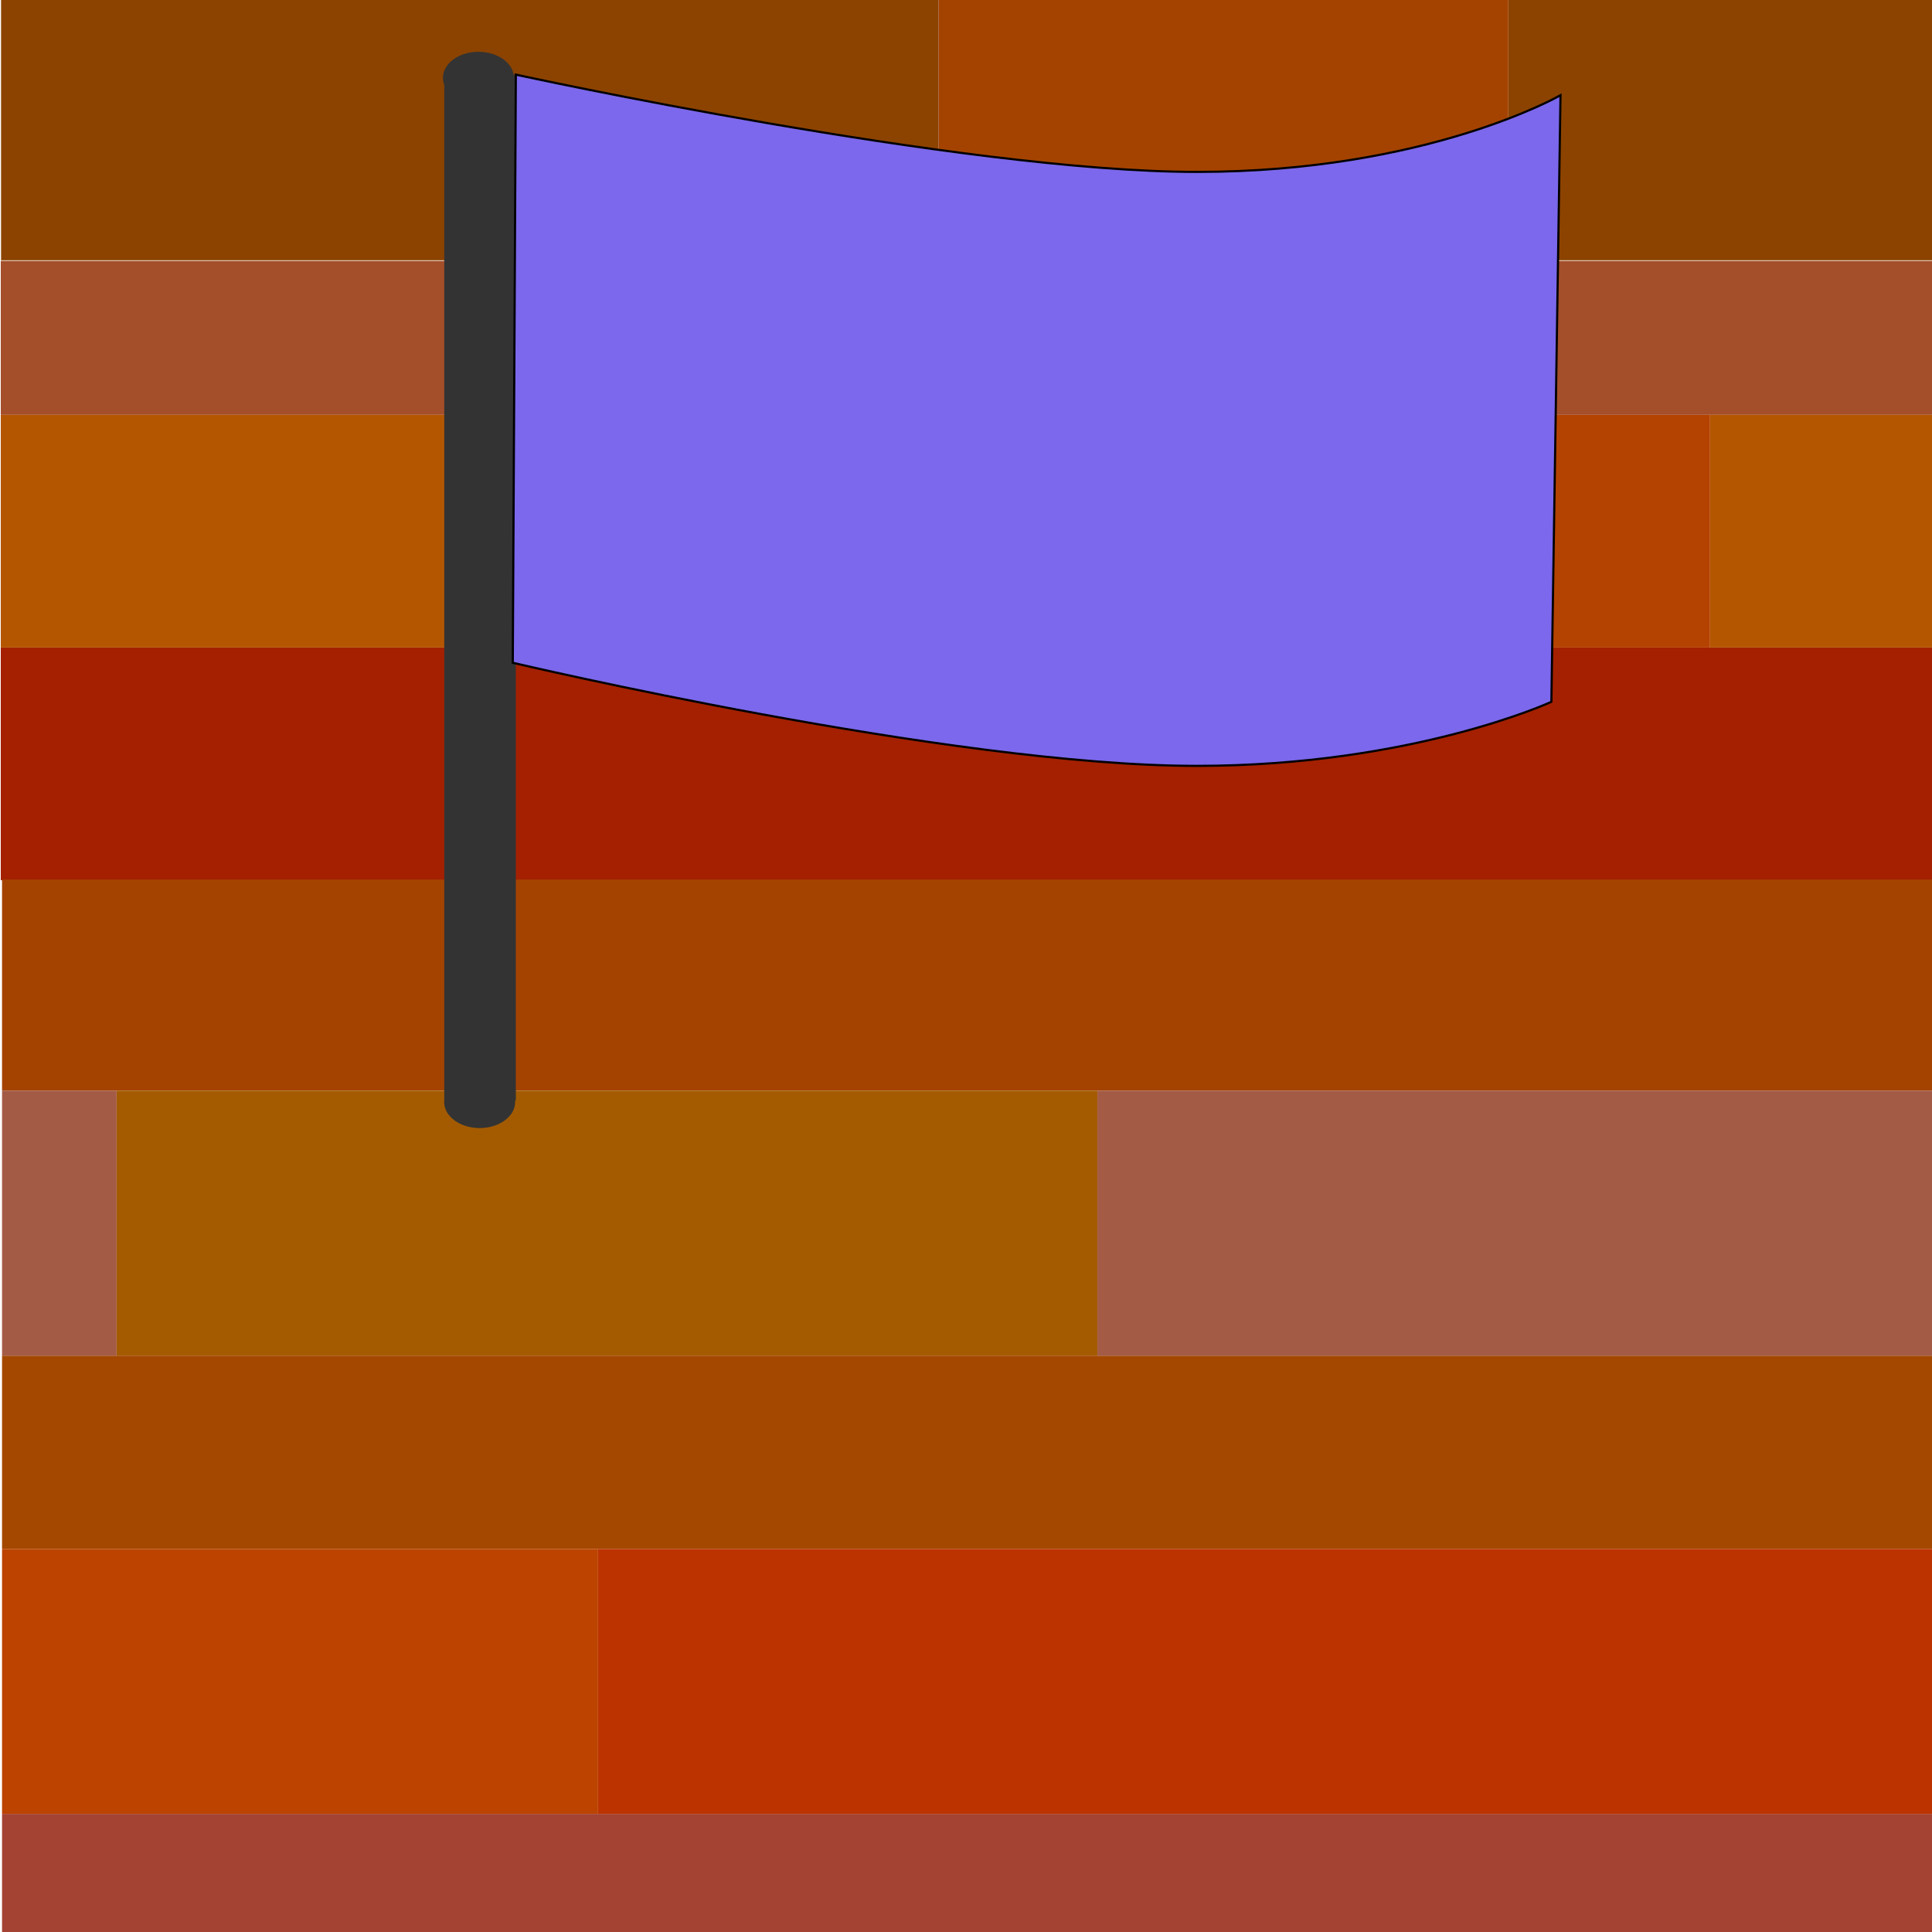
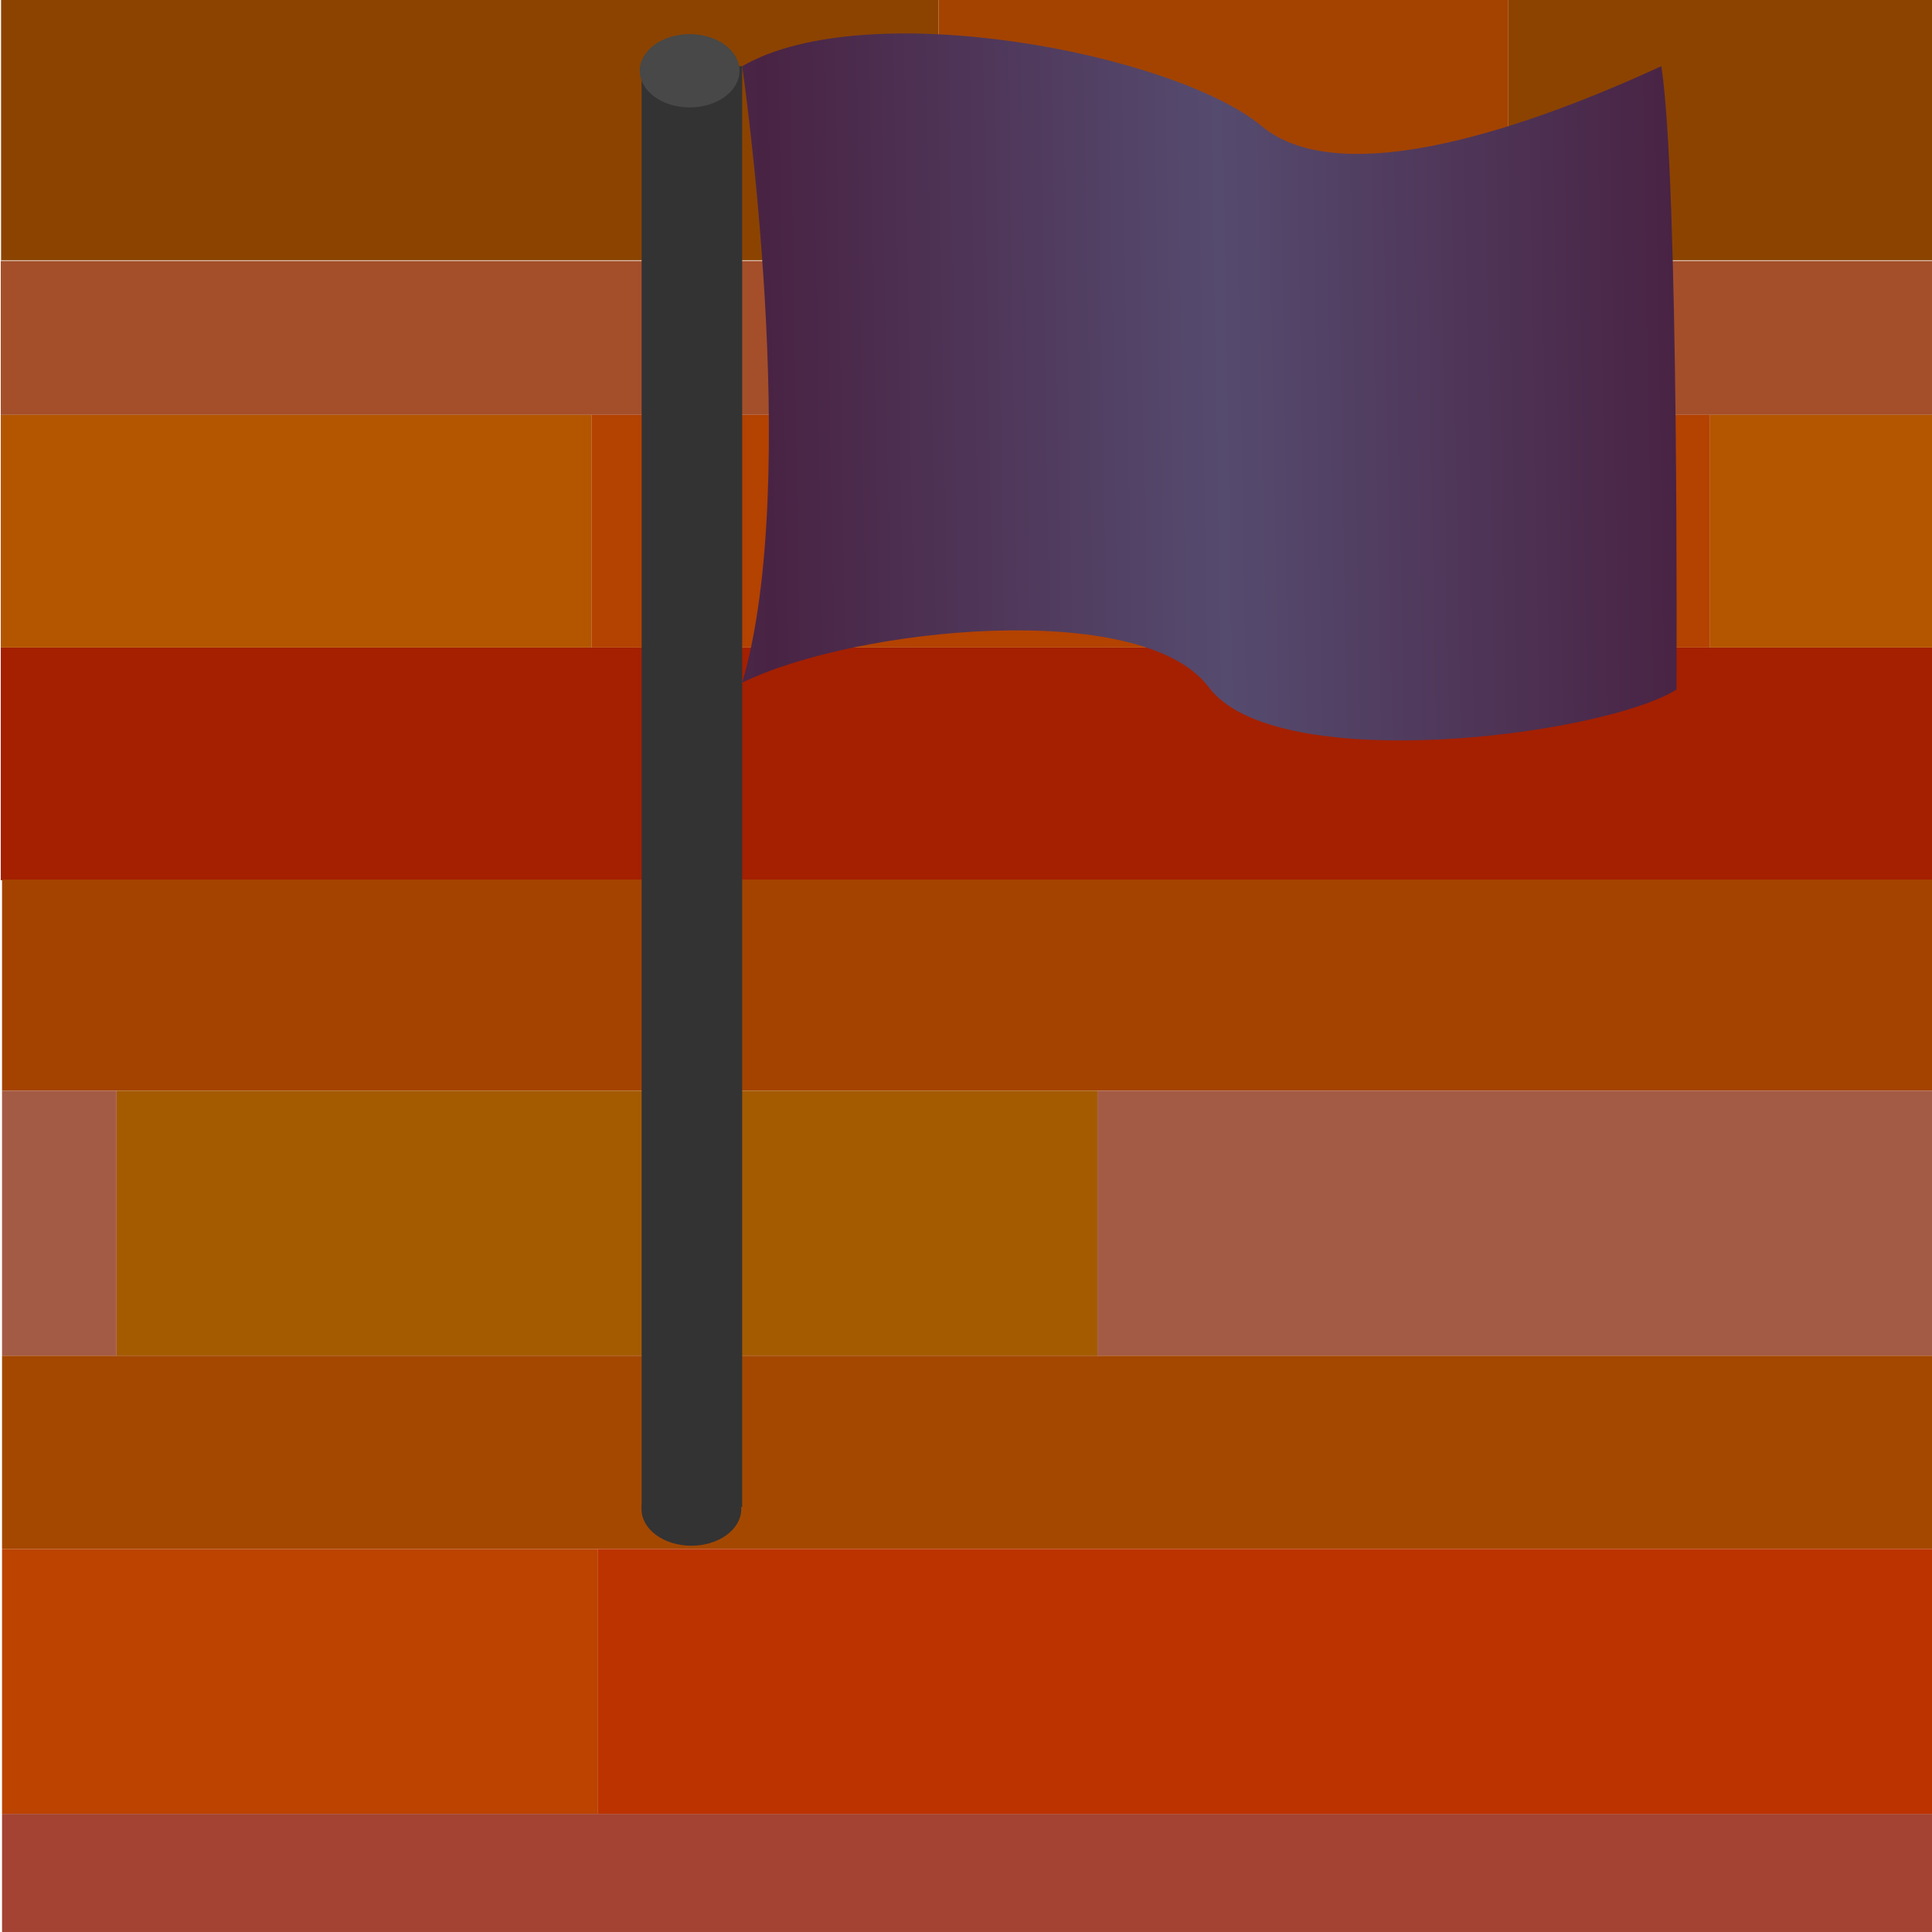
- <svg xmlns="http://www.w3.org/2000/svg" width="204mm" height="204mm" viewBox="0 0 204 204" version="1.1" id="svg840">
-   <defs id="defs834" />
+ <svg xmlns="http://www.w3.org/2000/svg" xmlns:xlink="http://www.w3.org/1999/xlink" width="204mm" height="204mm" viewBox="0 0 204 204" version="1.1" id="svg840">
+   <defs id="defs834">
+     <linearGradient id="linearGradient839">
+       <stop style="stop-color:#554b6f;stop-opacity:1" offset="0" id="stop835" />
+       <stop style="stop-color:#492344;stop-opacity:1" offset="1" id="stop837" />
+     </linearGradient>
+     <linearGradient xlink:href="#linearGradient839" id="linearGradient841" x1="129.016" y1="134.512" x2="177.033" y2="133.717" gradientUnits="userSpaceOnUse" spreadMethod="reflect" />
+   </defs>
  <g id="layer1" transform="translate(0,-93)" style="display:inline">
    <rect style="fill:#a44300;fill-opacity:1;stroke:none;stroke-width:0.542;stroke-miterlimit:4;stroke-dasharray:none;stroke-opacity:1" id="rect844" width="60.16" height="27.97" x="99.105" y="92.514" />
    <rect style="fill:#a44f2a;fill-opacity:1;stroke:none;stroke-width:0.762;stroke-miterlimit:4;stroke-dasharray:none;stroke-opacity:1" id="rect844-66" width="204.485" height="16.253" x="0.081" y="120.551" />
    <rect style="fill:#a42000;fill-opacity:1;stroke:none;stroke-width:0.937;stroke-miterlimit:4;stroke-dasharray:none;stroke-opacity:1" id="rect844-3" width="204.485" height="24.568" x="0.081" y="161.372" />
    <rect style="fill:#a44300;fill-opacity:1;stroke:none;stroke-width:0.893;stroke-miterlimit:4;stroke-dasharray:none;stroke-opacity:1" id="rect844-62" width="204.485" height="22.301" x="0.215" y="185.874" />
    <rect style="fill:#a45b00;fill-opacity:1;stroke:none;stroke-width:0.712;stroke-miterlimit:4;stroke-dasharray:none;stroke-opacity:1" id="rect844-8" width="103.565" height="27.97" x="12.31" y="208.174" />
    <rect style="fill:#a44800;fill-opacity:1;stroke:none;stroke-width:0.854;stroke-miterlimit:4;stroke-dasharray:none;stroke-opacity:1" id="rect844-34" width="204.485" height="20.411" x="0.215" y="236.145" />
    <rect style="fill:#bc4300;fill-opacity:1;stroke:none;stroke-width:0.555;stroke-miterlimit:4;stroke-dasharray:none;stroke-opacity:1" id="rect844-9" width="62.933" height="27.97" x="0.215" y="256.555" />
    <rect style="fill:#a44333;fill-opacity:1;stroke:none;stroke-width:0.668;stroke-miterlimit:4;stroke-dasharray:none;stroke-opacity:1" id="rect844-88" width="204.485" height="12.473" x="0.215" y="284.526" />
    <rect style="fill:#a45b45;fill-opacity:1;stroke:none;stroke-width:0.659;stroke-miterlimit:4;stroke-dasharray:none;stroke-opacity:1" id="rect844-8-1" width="88.824" height="27.97" x="115.876" y="208.174" />
    <rect style="fill:#a45b45;fill-opacity:1;stroke:none;stroke-width:0.243;stroke-miterlimit:4;stroke-dasharray:none;stroke-opacity:1" id="rect844-8-1-4" width="12.095" height="27.97" x="0.215" y="208.174" />
    <rect style="fill:#b45600;fill-opacity:1;stroke:none;stroke-width:0.518;stroke-miterlimit:4;stroke-dasharray:none;stroke-opacity:1" id="rect844-2-0" width="62.366" height="24.568" x="0.081" y="-161.372" transform="scale(1,-1)" />
    <rect style="fill:#b44200;fill-opacity:1;stroke:none;stroke-width:0.712;stroke-miterlimit:4;stroke-dasharray:none;stroke-opacity:1" id="rect844-2-0-6" width="118.118" height="24.568" x="62.447" y="-161.372" transform="scale(1,-1)" />
    <rect style="fill:#b45600;fill-opacity:1;stroke:none;stroke-width:0.321;stroke-miterlimit:4;stroke-dasharray:none;stroke-opacity:1" id="rect844-2-0-8" width="24.002" height="24.568" x="180.565" y="-161.372" transform="scale(1,-1)" />
    <rect style="fill:#bc3300;fill-opacity:1;stroke:none;stroke-width:0.832;stroke-miterlimit:4;stroke-dasharray:none;stroke-opacity:1" id="rect844-9-1" width="141.552" height="27.97" x="63.148" y="256.555" />
    <rect style="fill:#8c4300;fill-opacity:1;stroke:none;stroke-width:0.696;stroke-miterlimit:4;stroke-dasharray:none;stroke-opacity:1" id="rect844-0" width="98.992" height="27.97" x="0.113" y="92.514" />
    <rect style="fill:#8c4300;fill-opacity:1;stroke:none;stroke-width:0.471;stroke-miterlimit:4;stroke-dasharray:none;stroke-opacity:1" id="rect844-0-8" width="45.317" height="27.97" x="159.264" y="92.514" />
  </g>
  <g id="layer2" transform="translate(0,-93)">
-     <rect style="fill:#333333;stroke-width:0.193" id="rect10" width="7.56" height="108.321" x="46.908" y="100.88" />
-     <path style="fill:#7b68ec;fill-opacity:1;stroke:#000000;stroke-width:0.227px;stroke-linecap:butt;stroke-linejoin:miter;stroke-opacity:1" d="m 54.467,100.88 c 0,0 47.1,10.272 71.918,10.272 24.331,0 38.388,-8.096 38.388,-8.096 l -0.963,64.051 c 0,0 -14.676,6.761 -37.449,6.761 -26.056,0 -72.215,-10.886 -72.215,-10.886 z" id="path18" />
-     <ellipse style="fill:#333333;fill-opacity:1;stroke:none;stroke-width:4.031;stroke-miterlimit:4;stroke-dasharray:none;stroke-opacity:1" id="path1403" cx="50.647" cy="209.358" rx="3.75" ry="2.755" />
-     <ellipse style="fill:#333333;fill-opacity:1;stroke:none;stroke-width:4.031;stroke-miterlimit:4;stroke-dasharray:none;stroke-opacity:1" id="path1403-1" cx="50.518" cy="101.224" rx="3.75" ry="2.755" />
+     <rect style="fill:#333333;stroke-width:0.271" id="rect10" width="10.617" height="152.133" x="67.75" y="99.991" />
+     <ellipse style="fill:#333333;fill-opacity:1;stroke:none;stroke-width:5.661;stroke-miterlimit:4;stroke-dasharray:none;stroke-opacity:1" id="path1403" cx="73.002" cy="252.344" rx="5.266" ry="3.87" />
+     <ellipse style="fill:#474847;fill-opacity:1;stroke:none;stroke-width:5.661;stroke-miterlimit:4;stroke-dasharray:none;stroke-opacity:1" id="path1403-1" cx="72.821" cy="100.473" rx="5.266" ry="3.87" />
+     <path style="fill:url(#linearGradient841);fill-opacity:1;stroke:none;stroke-width:0.372px;stroke-linecap:butt;stroke-linejoin:miter;stroke-opacity:1" d="m 78.367,99.991 c 0,0 6.348,43.546 0,65.093 11.784,-5.79 42.163,-8.986 49.265,0.482 7.101,9.468 41.479,5.152 49.386,0.251 0,0 0.291,-53.939 -1.602,-65.826 -13.241,6.1 -33.606,13.473 -42.209,6.316 -9.154,-7.616 -41.641,-13.959 -54.84,-6.316 z" id="path833" />
  </g>
</svg>
